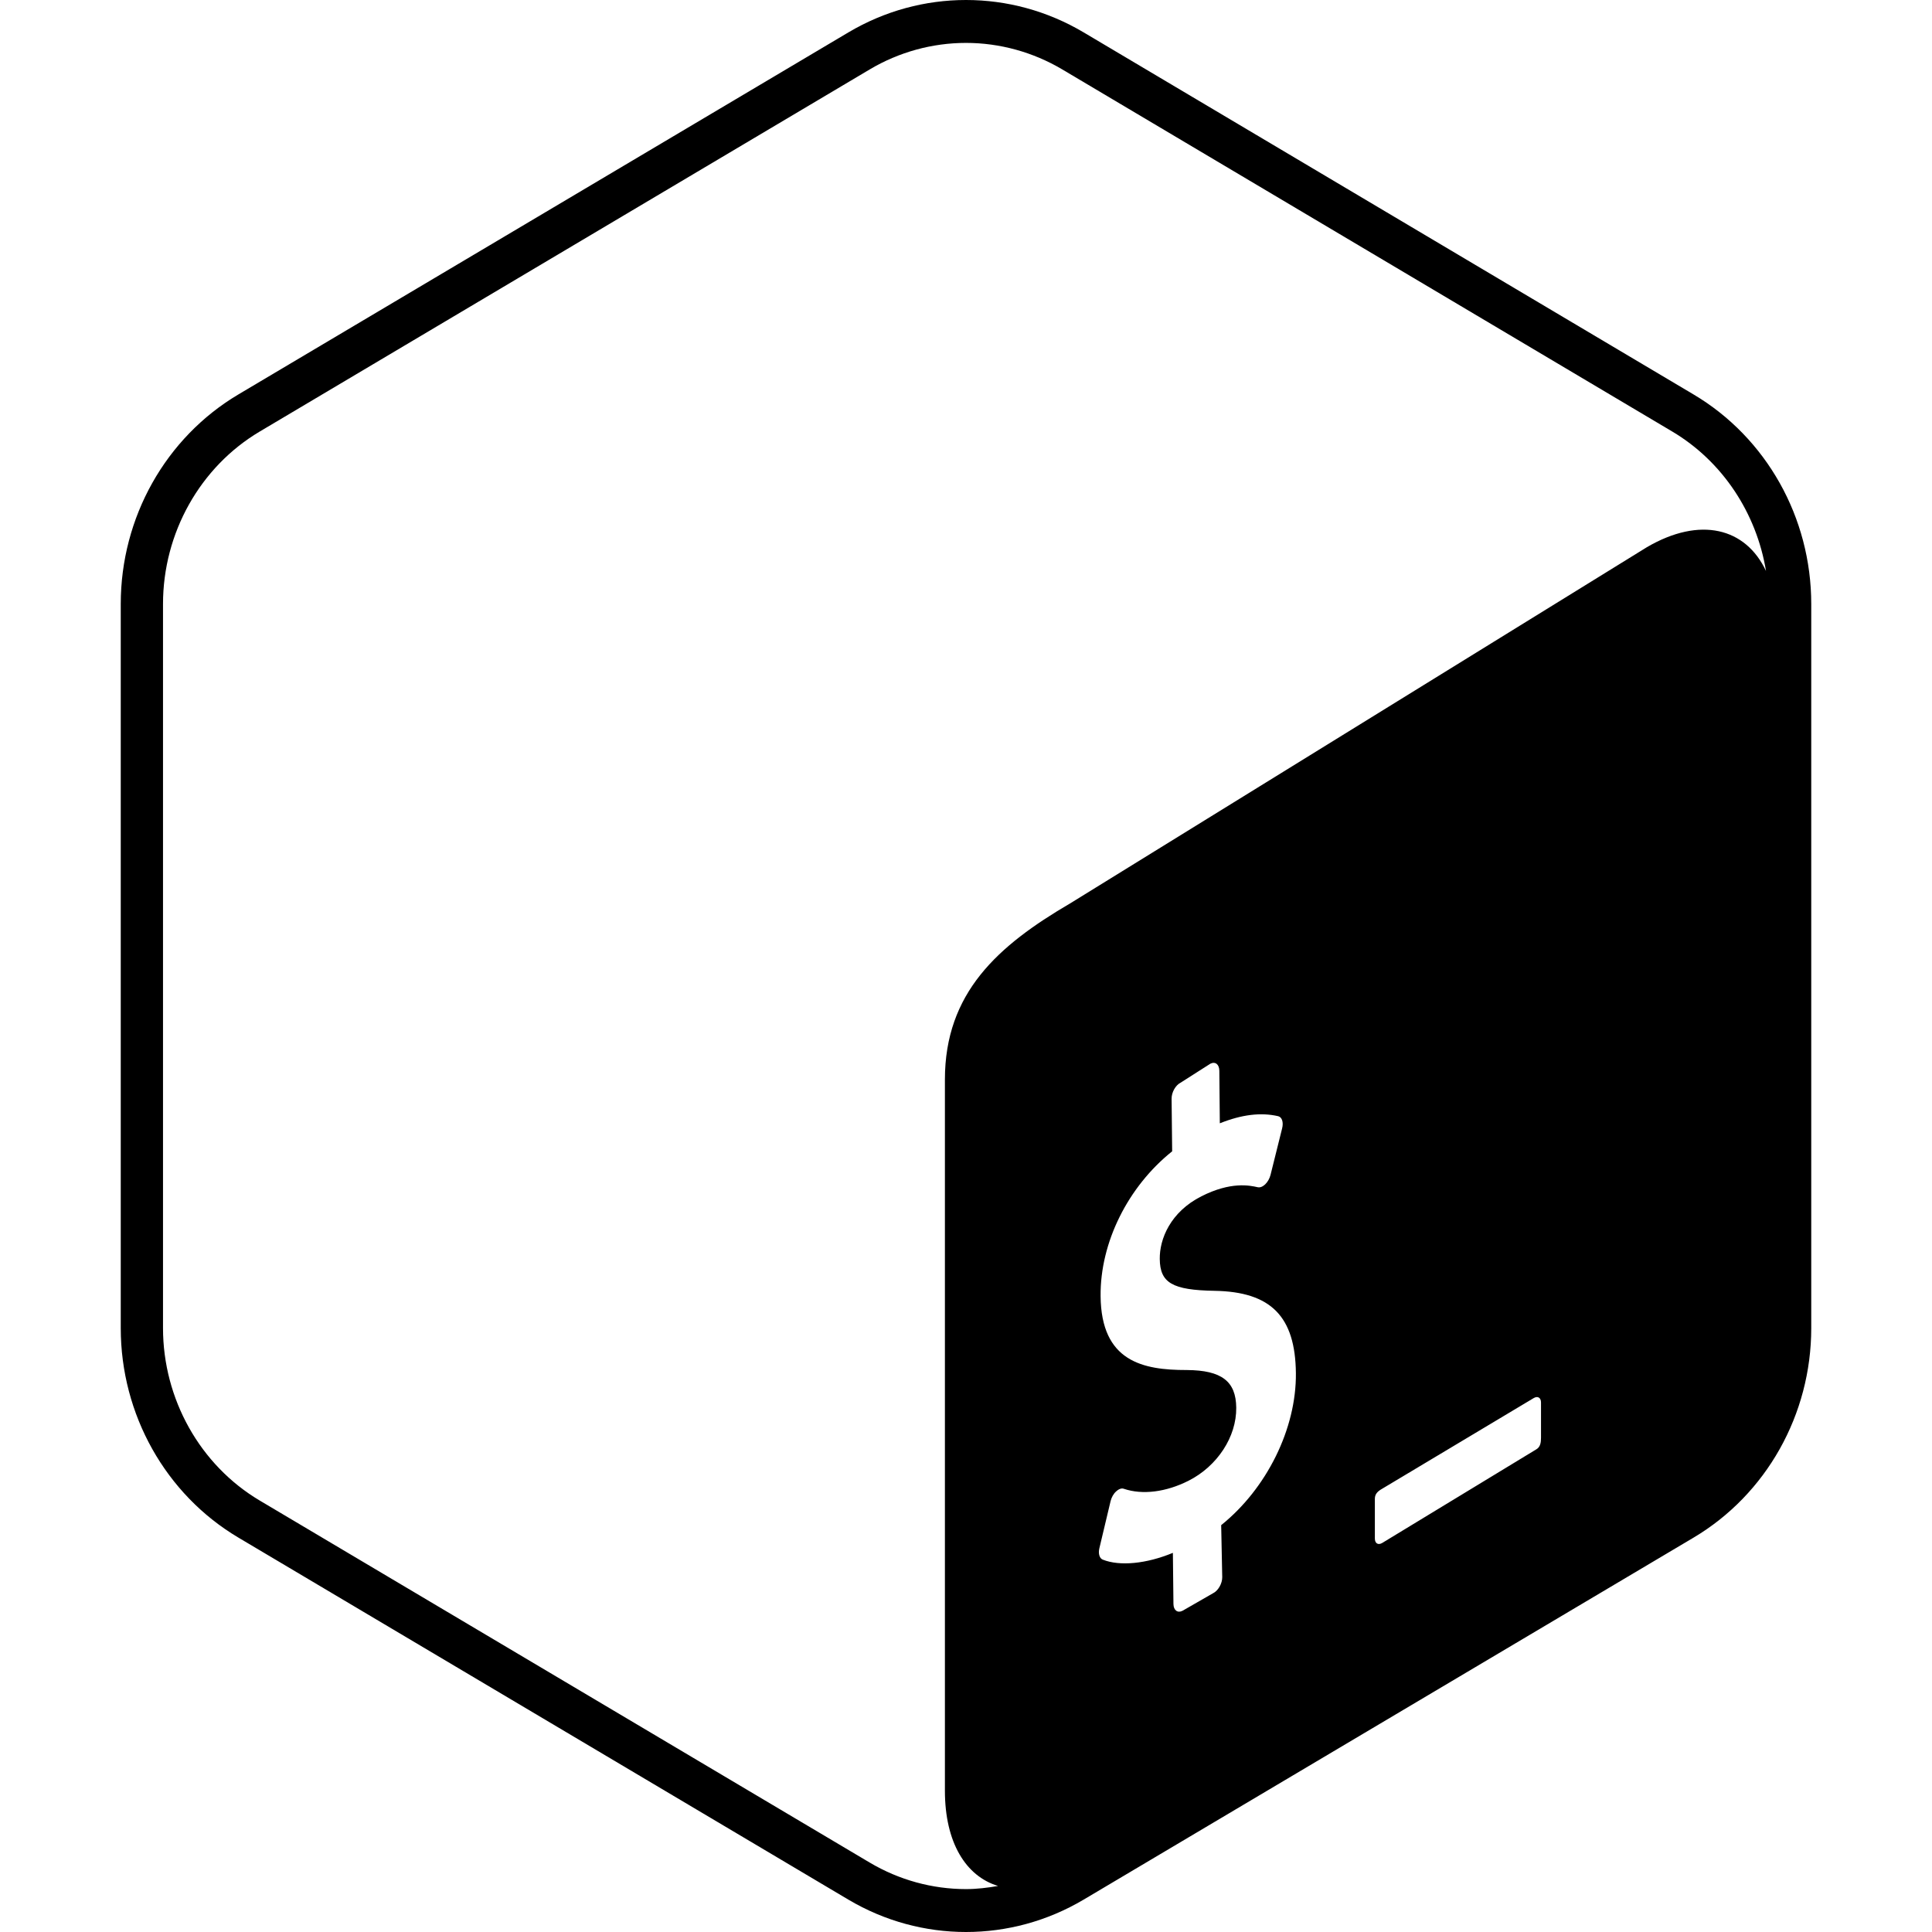
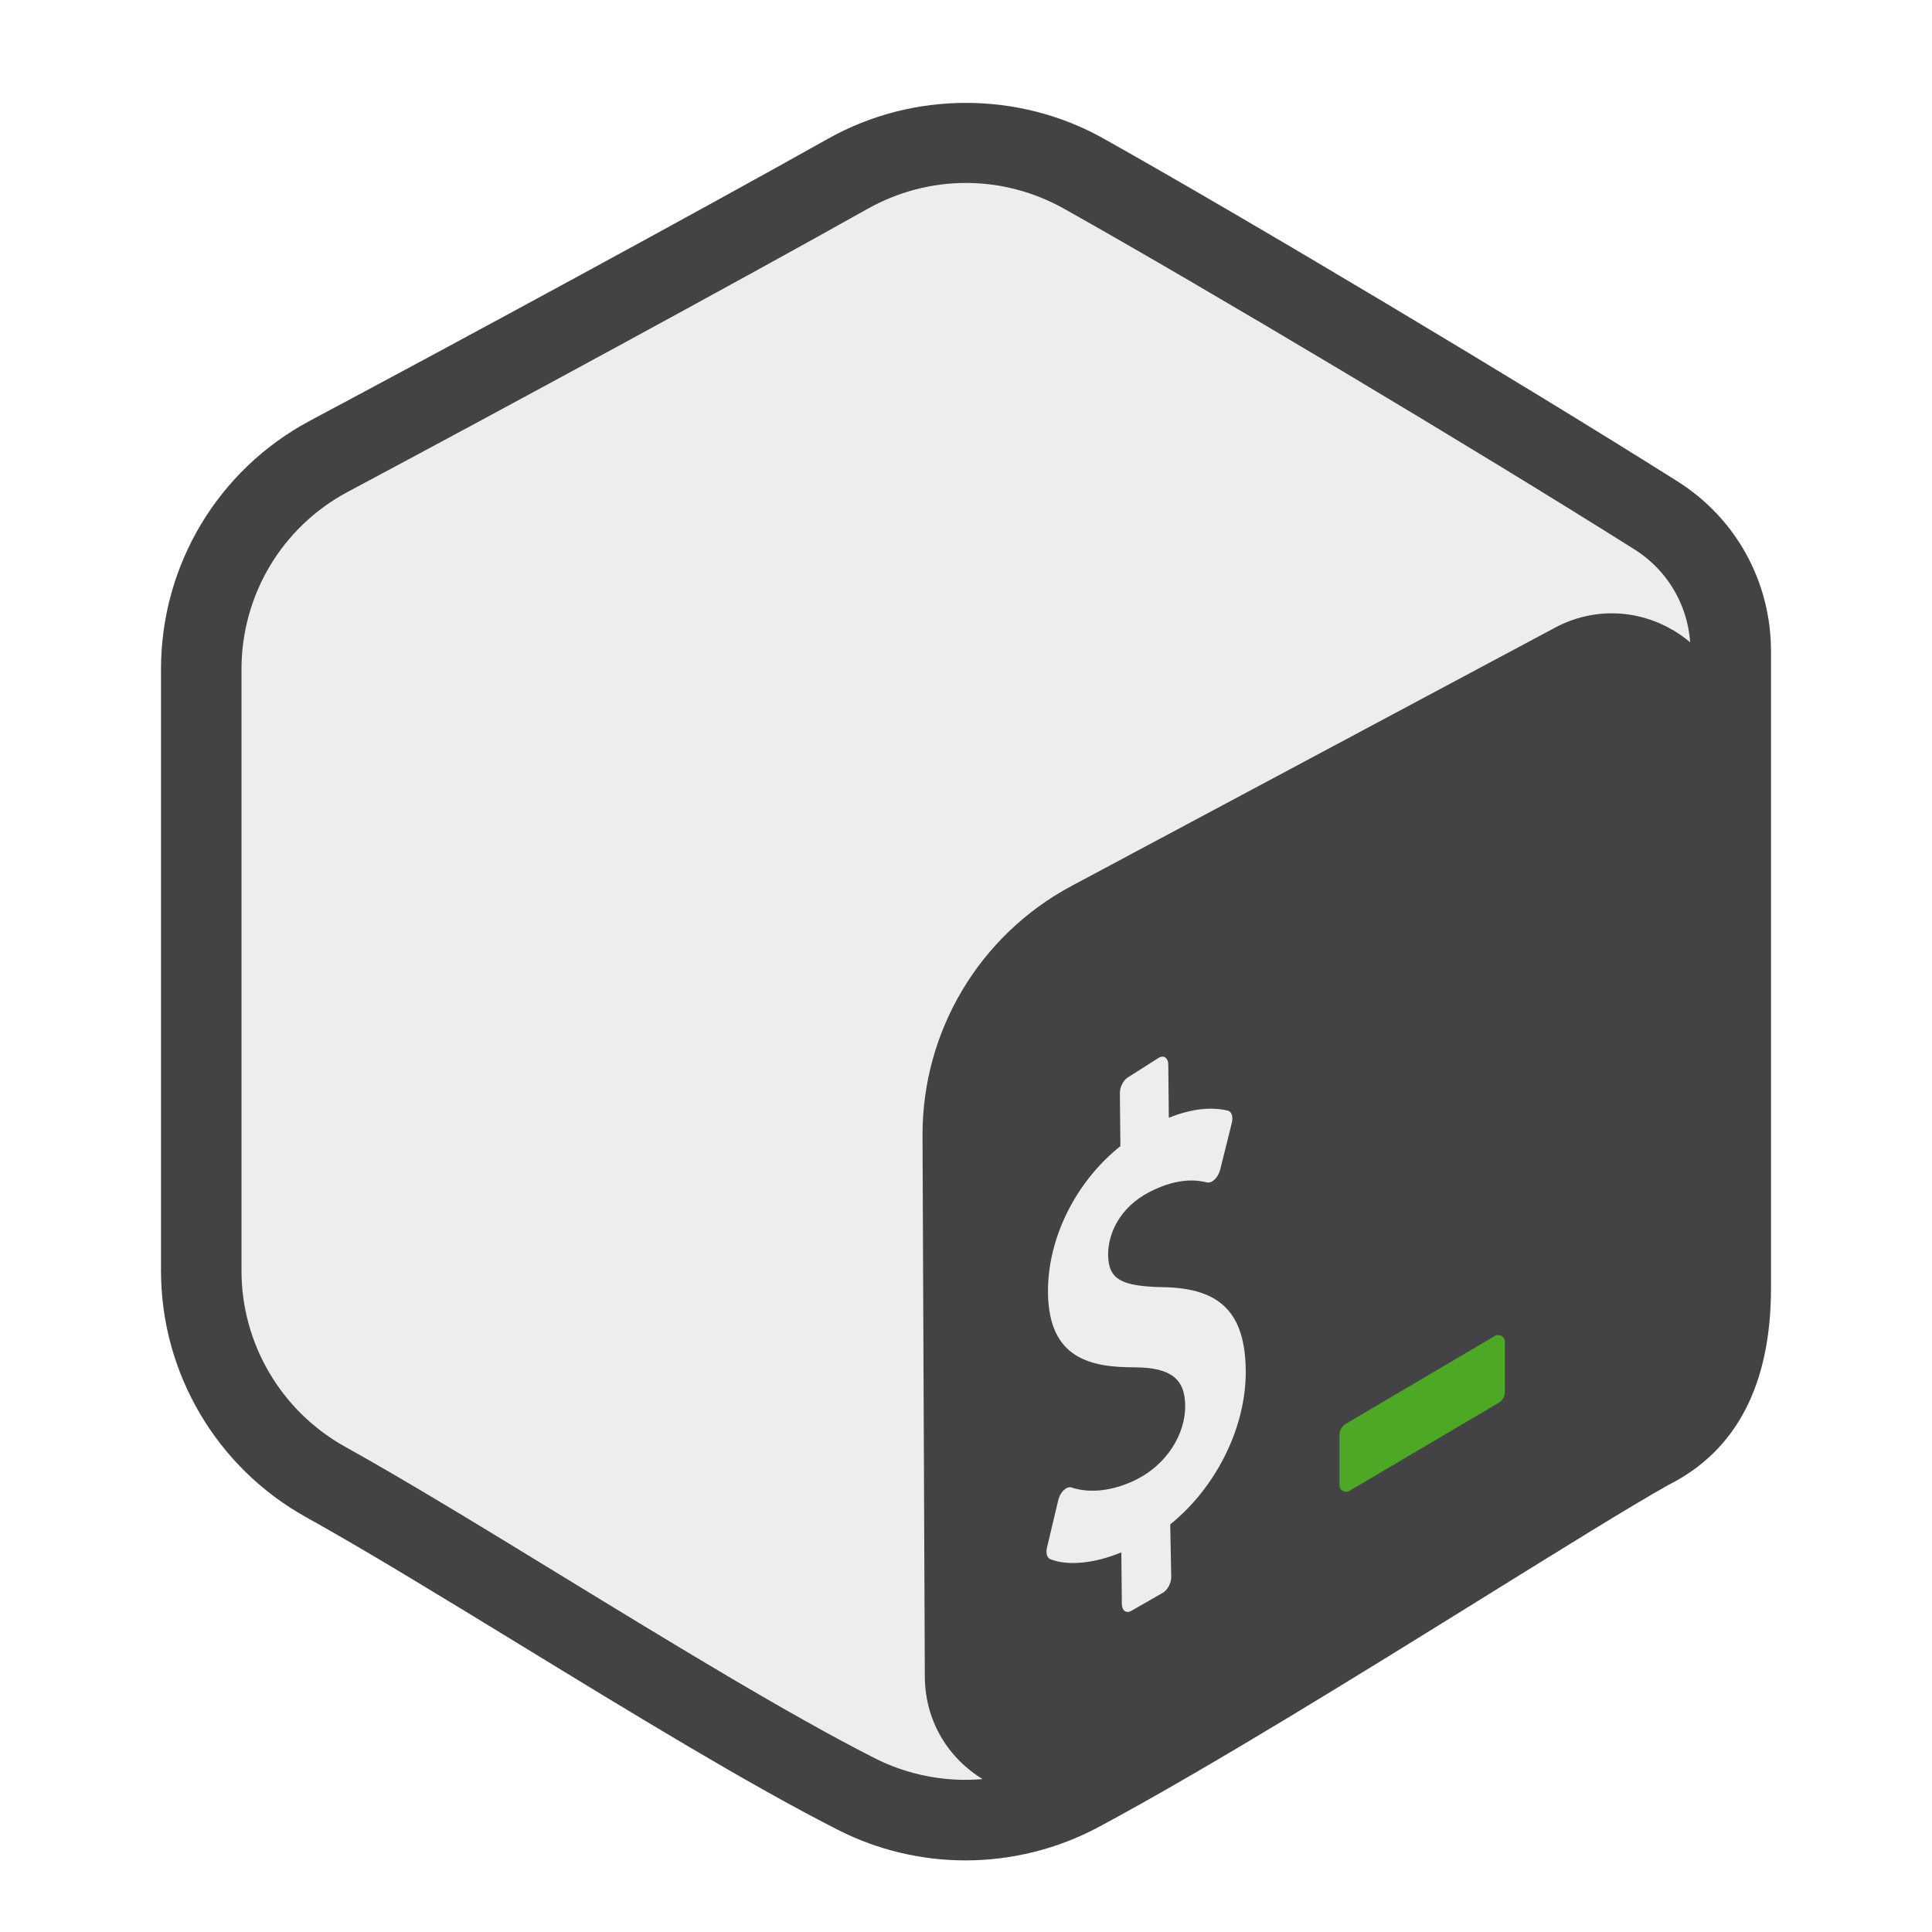
- <svg xmlns="http://www.w3.org/2000/svg" role="img" viewBox="0 0 24 24">
-   <path d="M21.038,4.9l-7.577-4.498C13.009,0.134,12.505,0,12,0c-0.505,0-1.009,0.134-1.462,0.403L2.961,4.9 C2.057,5.437,1.5,6.429,1.5,7.503v8.995c0,1.073,0.557,2.066,1.462,2.603l7.577,4.497C10.991,23.866,11.495,24,12,24 c0.505,0,1.009-0.134,1.461-0.402l7.577-4.497c0.904-0.537,1.462-1.529,1.462-2.603V7.503C22.5,6.429,21.943,5.437,21.038,4.9z M15.17,18.946l0.013,0.646c0.001,0.078-0.05,0.167-0.111,0.198l-0.383,0.22c-0.061,0.031-0.111-0.007-0.112-0.085L14.57,19.29 c-0.328,0.136-0.66,0.169-0.872,0.084c-0.04-0.016-0.057-0.075-0.041-0.142l0.139-0.584c0.011-0.046,0.036-0.092,0.069-0.121 c0.012-0.011,0.024-0.02,0.036-0.026c0.022-0.011,0.043-0.014,0.062-0.006c0.229,0.077,0.521,0.041,0.802-0.101 c0.357-0.181,0.596-0.545,0.592-0.907c-0.003-0.328-0.181-0.465-0.613-0.468c-0.55,0.001-1.064-0.107-1.072-0.917 c-0.007-0.667,0.34-1.361,0.889-1.8l-0.007-0.652c-0.001-0.08,0.048-0.168,0.111-0.2l0.37-0.236 c0.061-0.031,0.111,0.007,0.112,0.087l0.006,0.653c0.273-0.109,0.511-0.138,0.726-0.088c0.047,0.012,0.067,0.076,0.048,0.151 l-0.144,0.578c-0.011,0.044-0.036,0.088-0.065,0.116c-0.012,0.012-0.025,0.021-0.038,0.028c-0.019,0.01-0.038,0.013-0.057,0.009 c-0.098-0.022-0.332-0.073-0.699,0.113c-0.385,0.195-0.52,0.53-0.517,0.778c0.003,0.297,0.155,0.387,0.681,0.396 c0.7,0.012,1.003,0.318,1.01,1.023C16.105,17.747,15.736,18.491,15.17,18.946z M19.143,17.859c0,0.06-0.008,0.116-0.058,0.145 l-1.916,1.164c-0.05,0.029-0.09,0.004-0.09-0.056v-0.494c0-0.06,0.037-0.093,0.087-0.122l1.887-1.129 c0.05-0.029,0.09-0.004,0.09,0.056V17.859z M20.459,6.797l-7.168,4.427c-0.894,0.523-1.553,1.109-1.553,2.187v8.833 c0,0.645,0.26,1.063,0.66,1.184c-0.131,0.023-0.264,0.039-0.398,0.039c-0.42,0-0.833-0.114-1.197-0.33L3.226,18.64 c-0.741-0.44-1.201-1.261-1.201-2.142V7.503c0-0.881,0.46-1.702,1.201-2.142l7.577-4.498c0.363-0.216,0.777-0.33,1.197-0.33 c0.419,0,0.833,0.114,1.197,0.33l7.577,4.498c0.624,0.371,1.046,1.013,1.164,1.732C21.686,6.557,21.12,6.411,20.459,6.797z" />
+ <svg xmlns="http://www.w3.org/2000/svg" viewBox="0 0 48 48" width="240px" height="240px" fill-rule="evenodd" clip-rule="evenodd" baseProfile="basic">
+   <path fill="#ededed" fill-rule="evenodd" d="M22.903,3.286c0.679-0.381,1.515-0.381,2.193,0 c3.355,1.883,13.451,7.551,16.807,9.434C42.582,13.1,43,13.804,43,14.566c0,3.766,0,15.101,0,18.867 c0,0.762-0.418,1.466-1.097,1.847c-3.355,1.883-13.451,7.551-16.807,9.434c-0.679,0.381-1.515,0.381-2.193,0 c-3.355-1.883-13.451-7.551-16.807-9.434C5.418,34.899,5,34.196,5,33.434c0-3.766,0-15.101,0-18.867 c0-0.762,0.418-1.466,1.097-1.847C9.451,10.837,19.549,5.169,22.903,3.286z" clip-rule="evenodd" />
+   <path fill="#434345" d="M23.987,46.221c-1.085,0-2.171-0.252-3.165-0.757c-2.22-1.127-5.118-2.899-7.921-4.613 c-1.973-1.206-3.836-2.346-5.297-3.157C5.381,36.458,4,34.113,4,31.572V16.627c0-2.59,1.417-4.955,3.699-6.173 c3.733-1.989,9.717-5.234,12.878-7.01h0c2.11-1.184,4.733-1.184,6.844,0c3.576,2.007,10.369,6.064,14.252,8.513 C43.13,12.874,44,14.453,44,16.182V32c0,2.4-0.859,4.048-2.553,4.895c-0.944,0.531-2.628,1.576-4.578,2.787 c-3.032,1.882-6.806,4.225-9.564,5.705C26.27,45.942,25.128,46.221,23.987,46.221z M21.556,5.188 C18.384,6.97,12.382,10.226,8.64,12.22C7.012,13.088,6,14.776,6,16.627v14.945c0,1.814,0.987,3.49,2.576,4.373 c1.498,0.832,3.378,1.981,5.369,3.199c2.77,1.693,5.634,3.445,7.783,4.536c1.458,0.739,3.188,0.717,4.631-0.056 c2.703-1.451,6.447-3.775,9.456-5.643c1.97-1.223,3.671-2.279,4.696-2.854C41.835,34.464,42,33.109,42,32V16.182 c0-1.037-0.521-1.983-1.392-2.532c-3.862-2.435-10.613-6.467-14.165-8.461C24.913,4.331,23.086,4.331,21.556,5.188L21.556,5.188z" />
+   <path fill="#434345" d="M22.977,41.654l-0.057-13.438c-0.011-2.594,1.413-4.981,3.701-6.204l12.01-6.416 c1.998-1.068,4.414,0.38,4.414,2.646v14.73c0,1.041-0.54,2.008-1.426,2.554l-14.068,8.668 C25.557,45.424,22.987,43.996,22.977,41.654z" />
+   <path fill="#ededed" d="M28.799,26.274c0.123-0.063,0.225,0.014,0.227,0.176l0.013,1.32 c0.552-0.219,1.032-0.278,1.467-0.177c0.095,0.024,0.136,0.153,0.098,0.306l-0.291,1.169c-0.024,0.089-0.072,0.178-0.132,0.233 c-0.026,0.025-0.052,0.044-0.077,0.057c-0.04,0.02-0.078,0.026-0.114,0.019c-0.199-0.045-0.671-0.148-1.413,0.228 c-0.778,0.395-1.051,1.071-1.046,1.573c0.007,0.601,0.315,0.783,1.377,0.802c1.416,0.023,2.027,0.643,2.042,2.067 c0.016,1.402-0.733,2.905-1.876,3.826l0.025,1.308c0.001,0.157-0.1,0.338-0.225,0.4l-0.775,0.445 c-0.123,0.063-0.225-0.014-0.227-0.172l-0.013-1.286c-0.664,0.276-1.334,0.342-1.763,0.17c-0.082-0.032-0.117-0.152-0.084-0.288 l0.28-1.181c0.022-0.092,0.071-0.186,0.138-0.246c0.023-0.023,0.048-0.04,0.072-0.053c0.044-0.022,0.087-0.027,0.124-0.013 c0.462,0.155,1.053,0.082,1.622-0.206c0.722-0.365,1.206-1.102,1.198-1.834c-0.007-0.664-0.366-0.939-1.241-0.946 c-1.113,0.002-2.151-0.216-2.168-1.855c-0.014-1.35,0.688-2.753,1.799-3.641l-0.013-1.319c-0.001-0.162,0.098-0.34,0.225-0.405 L28.799,26.274z" />
+   <path fill="#4da925" d="M37.226,34.857l-3.704,2.185c-0.109,0.061-0.244-0.019-0.244-0.143v-1.252 c0-0.113,0.061-0.217,0.16-0.273l3.704-2.185c0.111-0.061,0.246,0.019,0.246,0.145v1.248 C37.388,34.697,37.326,34.801,37.226,34.857" />
</svg>
